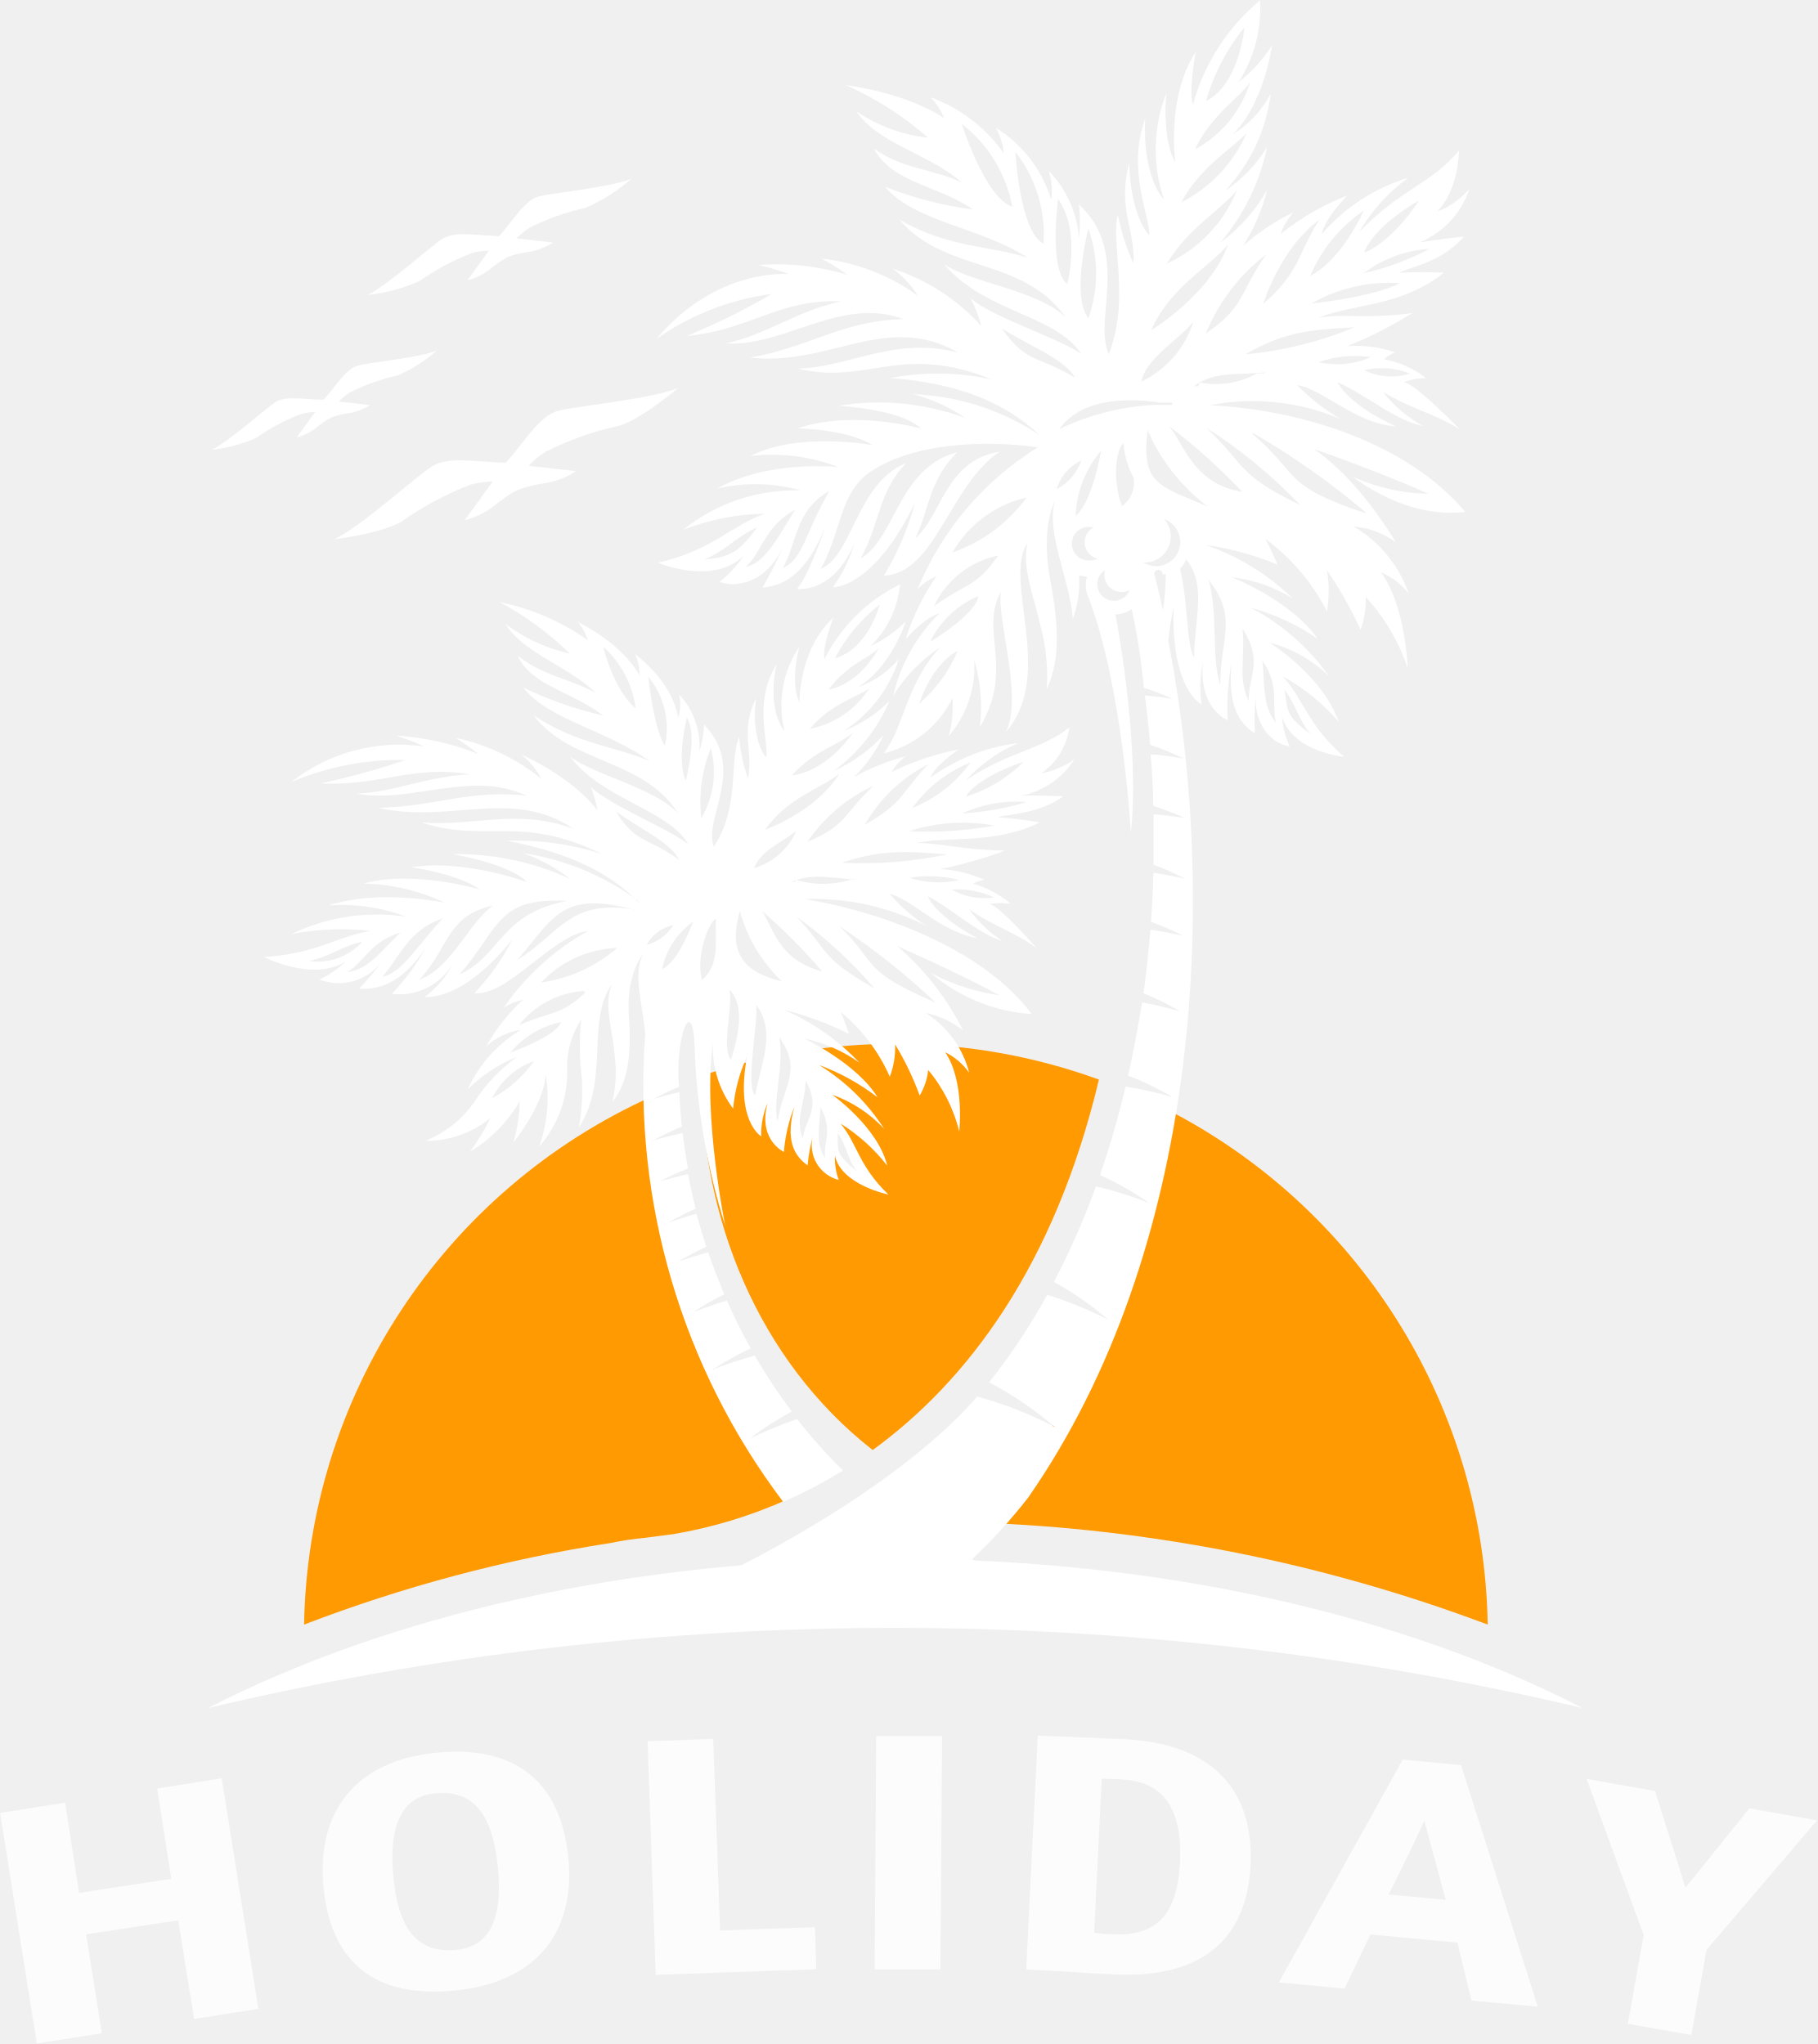
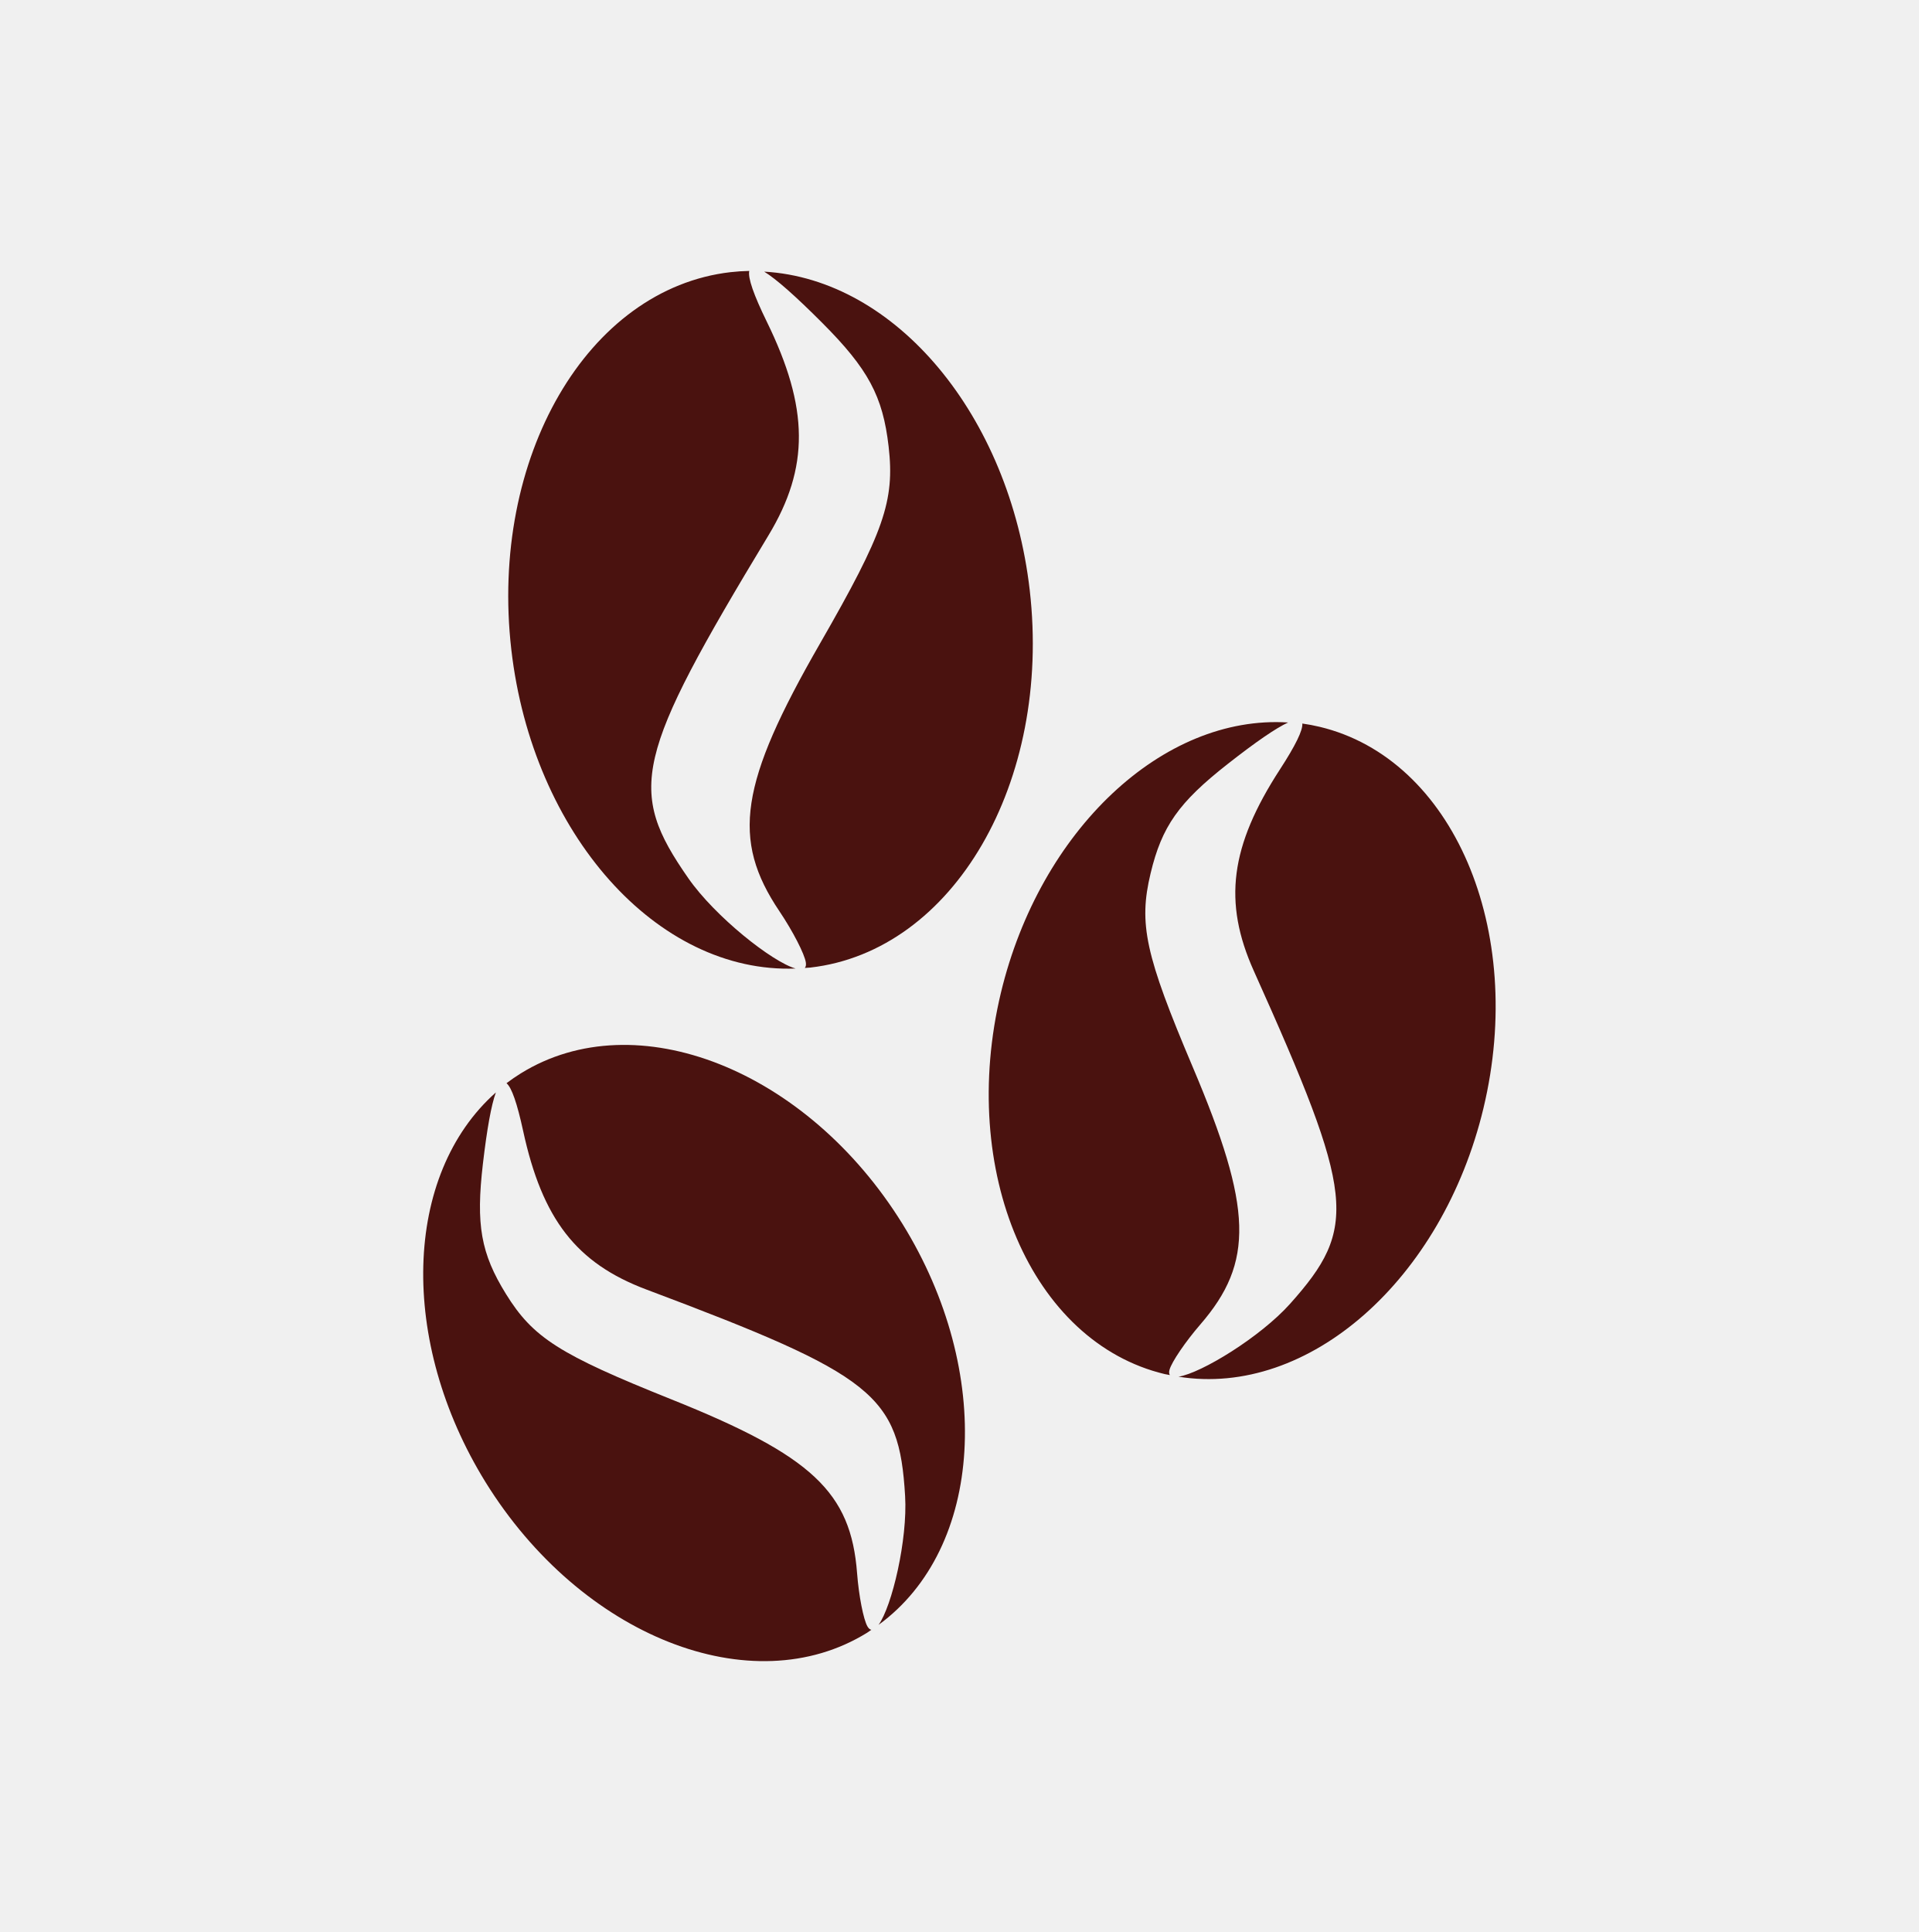
- <svg xmlns="http://www.w3.org/2000/svg" viewBox="0 0 129.6 145.77">
-   <defs>
-     <style>.a{fill:#ff9a02;}.a,.b,.c{fill-rule:evenodd;}.b{fill:#fff;}.c{fill:#fcfcfc;}</style>
-   </defs>
-   <path class="a" d="M295.83,423.33a42.34,42.34,0,0,1,14.52,2.55c-3.17,13.32-9.41,21.54-16.13,26.42C286,445.86,282,435.67,282,425.63c.52-.18,1-.35,1.57-.51l.24,1.15.57-1.38.91-.25c0,.95,0,2.26,0,2.42a6.73,6.73,0,0,0,.37,1.2l1.36-2.92-.1,3.76.44.54,1.49-3.37-.33,2.8.73,1.82.79-2.41v1.39l.31,1.85.67.31.19-2.08.5,1.64,2,1.43-1.07-2-1.33-2.62L289,423.88a42.85,42.85,0,0,1,6.84-.55Zm-7.7,32.5A33.47,33.47,0,0,1,280,458.3l-2,.26h0a21.28,21.28,0,0,0-2.46.37,106.22,106.22,0,0,0-21.86,5.82,42.11,42.11,0,0,1,24.77-37.65,43.39,43.39,0,0,0,2.4,13.89c2.8,8.74,5.88,13.09,7.38,14.84Zm27.59-27.55a42.09,42.09,0,0,1,22.35,36.47,114.62,114.62,0,0,0-36.51-7.28c11.17-11.14,14.14-29.1,14.16-29.19Z" transform="translate(-232 -348.89)" />
-   <path class="b" d="M295.83,460.06c18.91,0,36.12,4,49,10.64a212.89,212.89,0,0,0-98,0c12.86-6.6,30.07-10.64,49-10.64Z" transform="translate(-232 -348.89)" />
-   <path class="b" d="M268.08,381.89c-2.31-.07-4.15-.47-5.3.27s-5.1,4.33-6.95,5.19c0,0,3.49-.43,4.85-1.3a22.2,22.2,0,0,1,4.88-2.6,6.38,6.38,0,0,1,1.57-.22l-2,2.76a5.75,5.75,0,0,0,2.07-1,9.73,9.73,0,0,1,1.72-1.17,10.18,10.18,0,0,1,2-.48,5.62,5.62,0,0,0,2.15-.85l-3.39-.38a6.06,6.06,0,0,1,1.22-1,21.61,21.61,0,0,1,5.21-1.85c1.56-.42,4.24-2.7,4.24-2.7-1.88.78-7.19,1.28-8.52,1.62s-2.27,2-3.77,3.72Zm-.49-16.16c-1.77-.06-3.18-.37-4.06.2s-3.92,3.32-5.33,4a12.51,12.51,0,0,0,3.72-1,16.88,16.88,0,0,1,3.74-2,4.92,4.92,0,0,1,1.2-.17l-1.53,2.12a4.36,4.36,0,0,0,1.59-.78,7.35,7.35,0,0,1,1.31-.9,7.84,7.84,0,0,1,1.56-.36,4.47,4.47,0,0,0,1.64-.65l-2.6-.3a5.3,5.3,0,0,1,.94-.77,16.71,16.71,0,0,1,4-1.41,12.66,12.66,0,0,0,3.24-2.07c-1.44.6-5.51,1-6.53,1.24s-1.74,1.52-2.89,2.86Zm-12.48,11.66c-1.51,0-2.72-.31-3.47.18s-3.34,2.83-4.55,3.4a11.06,11.06,0,0,0,3.18-.85,13.68,13.68,0,0,1,3.2-1.7,3.77,3.77,0,0,1,1-.15l-1.31,1.81a3.78,3.78,0,0,0,1.36-.66,5.79,5.79,0,0,1,1.12-.77,6.07,6.07,0,0,1,1.33-.31,3.77,3.77,0,0,0,1.4-.56l-2.21-.25a3.7,3.7,0,0,1,.8-.66,14.46,14.46,0,0,1,3.41-1.21,10.67,10.67,0,0,0,2.77-1.77c-1.23.51-4.71.84-5.58,1.06s-1.48,1.3-2.47,2.44Z" transform="translate(-232 -348.89)" />
-   <path class="b" d="M303.42,372.3c1.52,1.05,4.55,2.18,5.22,3.53-2.74-1.67-3.39-.94-5.22-3.53ZM276.94,464c.31-.12.62-.22.93-.32,8-3.1,18.71-9.29,23.8-15.19a27,27,0,0,1,5.54,2.17,25.2,25.2,0,0,0-4.69-3.19,43.31,43.31,0,0,0,4.14-6.24A26.82,26.82,0,0,1,311,443a22.32,22.32,0,0,0-3.86-2.69,54.52,54.52,0,0,0,3-6.81,26.65,26.65,0,0,1,3.8,1.19,21.51,21.51,0,0,0-3.51-2,65,65,0,0,0,1.82-6.31,25.9,25.9,0,0,1,3.34.75,20,20,0,0,0-3.16-1.53c.38-1.7.71-3.45,1-5.22q1.19.21,2.7.63a20.28,20.28,0,0,0-2.6-1.29c.2-1.49.37-3,.49-4.53.7.1,1.48.25,2.35.44a19,19,0,0,0-2.31-1c.09-1.16.15-2.33.18-3.5.68.1,1.42.24,2.25.43a18.16,18.16,0,0,0-2.24-1q0-1.8,0-3.6c.67.05,1.41.14,2.24.27a18.69,18.69,0,0,0-2.26-.86c0-1.22-.1-2.44-.19-3.67.69,0,1.47.14,2.32.28A17.51,17.51,0,0,0,314,402c-.09-1.17-.22-2.34-.37-3.51.61.05,1.28.13,2,.25a17.18,17.18,0,0,0-2.08-.8,45.88,45.88,0,0,0-.86-5.61,2.11,2.11,0,0,1-1.16.38c.29,1.55,1.72,9.62,1.1,15.59,0,0-.57-10.33-3-16.74h0a2.1,2.1,0,0,1-.22-.94,2,2,0,0,1,.09-.6,1.81,1.81,0,0,1-.57-.12,7.7,7.7,0,0,1-.44,3.14c-.21-2.82-1.93-6.14-1.28-8.42,0,0-1.05,1.86-.32,5.68s.55,6-.26,7.72a13.59,13.59,0,0,0-.37-4.19c-.58-2.53-1.43-4.53-1-6.21-1.8,2.61,2,9.37-1.53,13.46,1.22-2.54-.67-8-.37-10-1.55,2.85,1,5.47-1.5,9.67a11.55,11.55,0,0,0-.4-4.78,7.62,7.62,0,0,1-1.82,5.42,7.83,7.83,0,0,0,.27-2.72,7.38,7.38,0,0,1-4.92,3.95c1.44-1.75,1.55-4.83,4-7.54a11.47,11.47,0,0,0-3.31,3.42,12.07,12.07,0,0,1,3.28-5.85s-.83.1-2.39,1.82a16.91,16.91,0,0,1,2.2-4.49,4,4,0,0,0-1.35.93A21.48,21.48,0,0,1,306,380.79c-3.75-.53-8.84-.34-11.93,1.74-2.26,1.51-2.09,4.44-3.57,6.93,2.27-.87,2.58-6.15,6.1-7.54-2,2.09-1.83,4.21-3.23,6.8,2.51-1.49,2.65-6.45,6.88-7.58-2.06,2.05-2,4.18-3,6.14,1.89-1.59,2.16-5.56,6-6.17-3.57,2.44-4.57,8.69-8.23,8.83a20.14,20.14,0,0,0,2.21-5.17c-3,6.16-5.86,6-5.86,6a9.7,9.7,0,0,0,1.55-3.16c-1.51,3.65-4.09,3.28-4.09,3.28.86-1,2-4.38,2-4.38-1.33,3.22-2.84,4.16-4.47,4.28a20.66,20.66,0,0,0,1.4-2.78c-1.3,2.65-3.46,2.75-4.47,2.38a7.43,7.43,0,0,0,1.73-1.87c-2.18,2.17-6.12.5-6.12.5,3.87-.87,5.25-2.67,7.65-3.5a16.94,16.94,0,0,0-5.86,1.16,12.83,12.83,0,0,1,8.37-2.82,11.78,11.78,0,0,0-5.93-.12c3.62-2.08,8.64-1.54,8.64-1.54a13.12,13.12,0,0,0-6.27-.79c3.49-1.77,8.73-.77,8.73-.77-1.79-1.15-5.36-1.2-5.36-1.2,3.85-1.34,8.79,0,8.79,0-1.49-1.4-5.91-1.61-5.91-1.61a17.77,17.77,0,0,1,9.1.88A12.09,12.09,0,0,0,297.1,377a17.55,17.55,0,0,1,9,2.9c-3.19-3-7.24-3.78-10.61-4.05a18,18,0,0,1,7.22.1c-6.51-2.63-8.84.42-13.82-.77,3.62-.09,6.95-2.34,11.43-1.14-5.1-2.94-9.19,1-14.84.35,4.28-.74,6.52-2.63,10.93-2.74-4.42-1.67-8.5,2-12.67,1.73,2.87-.59,4.94-2.27,8.22-3-4.47-.18-6.46,2.05-11,2.47a47.68,47.68,0,0,0,6.07-3,18.57,18.57,0,0,0-8.23,3.21c4.32-5.13,9.45-4.62,9.45-4.62a15.35,15.35,0,0,0-2.16-.65,17,17,0,0,1,6.34.71,12,12,0,0,0-1.88-1.17,14.3,14.3,0,0,1,6.89,2.65,7.19,7.19,0,0,0-1.77-1.92,14.39,14.39,0,0,1,6.3,4.09,10.54,10.54,0,0,0-.77-2c1.41,1.33,6.5,2.92,7.91,4-1.87-2.85-6.86-2.95-9.8-6.42,2,1.37,6.63,1.81,8.69,3.81-3.14-4.4-8.6-3.12-11.89-7,3.55,2.08,6.7,1.87,9.19,2.75-3.39-2.22-8.08-2.55-10.2-5.08a26.14,26.14,0,0,0,6.27,1.62c-2.56-1.77-5.74-1.87-7.06-4.34,2.16,1.51,4,1.38,6.26,2.41-2.38-2.08-5.9-2.71-7.53-5.08a11.27,11.27,0,0,0,5.13,1.89,23,23,0,0,0-5.86-3.75c4.78.69,7,2.36,7,2.36a4.67,4.67,0,0,0-.95-1.49,11,11,0,0,1,5.21,4A4.62,4.62,0,0,0,303,358a9.23,9.23,0,0,1,3.95,5.14,4.48,4.48,0,0,0-.19-2.07,7.65,7.65,0,0,1,2.17,4.82,12,12,0,0,0,0-2.42c3.7,3.45,1,8.2,2.12,10.68,1.54-3.88.13-7.9.65-9.95a15.4,15.4,0,0,0,1.12,3.51c.12-2.45-1.17-4-.31-7.17,0,0,0,3.43,1.41,5.12.2-1-1.65-4.61-.27-8.31-.19,3.85,1.07,5.53,1.34,5.76a11,11,0,0,1,.17-7.58s-.35,3.21.64,4.95c0,0-.67-4.64,1.45-7.88,0,0-.53,2.86-.19,3.74a14.69,14.69,0,0,1,4.78-7.43,9.86,9.86,0,0,1-1.51,5.81,10,10,0,0,0,2.36-2.59s-.56,4.21-2.82,6.35a7.48,7.48,0,0,0,2.73-2.91,12.32,12.32,0,0,1-3.26,6.93,10,10,0,0,0,3-3.12A15.36,15.36,0,0,1,319,366.2a12.07,12.07,0,0,0,3.34-3.76,13.36,13.36,0,0,1-1.72,4,15,15,0,0,1,3.61-2.41,4.31,4.31,0,0,0-.92,1.54,18.45,18.45,0,0,1,4.75-2.74c-1.76,1.83-1.81,2.74-1.81,2.74a13.2,13.2,0,0,1,6.15-4,12.55,12.55,0,0,0-3.49,3.87c3-3.14,5.13-3.41,7.11-5.81-.1,3.09-1.57,4.36-1.57,4.36a5.94,5.94,0,0,0,2.31-1.62,6.24,6.24,0,0,1-3.55,3.81c1.3-.23,3.18-.42,3.18-.42-1.67,1.87-3.72,2.12-4.64,2.58a31.06,31.06,0,0,1,3.2,0c-3.09,2.45-6.39,2.18-8.95,3.21,2-.32,3.12.12,6.69-.33a29.22,29.22,0,0,1-4.64,2.36,8.34,8.34,0,0,1,3.42.44,2.34,2.34,0,0,0-.79.49,7,7,0,0,1,3,1.35,4.45,4.45,0,0,0-1.59.28c.83.11,4,3.38,4,3.38-1.82-1.17-3.29-1.36-5.5-2.69a9.55,9.55,0,0,0,2.87,2.44c-2-.39-4.05-2.23-6.1-3.12,1,1.81,4.19,3.15,4.19,3.15-2.92-.19-5.2-2.66-7.07-2.95a14,14,0,0,0,3.14,2.44,16,16,0,0,0-9.37-1c6.68.32,14.18,2.78,18.22,7.61-4.17.51-7.77-2.31-8-2.5a13.63,13.63,0,0,0,5.36,1.2c-3.74-1.68-8.16-3.19-8.16-3.19,3.26,2.19,5.81,6.59,5.84,6.64h0a5.94,5.94,0,0,0-3-1.11,8.91,8.91,0,0,1,3.93,4.79,5,5,0,0,0-2-1.54c1.78,2.36,1.93,6.86,1.93,6.86a14.14,14.14,0,0,0-3-5.09,6.37,6.37,0,0,1-.36,2.35,28,28,0,0,0-2.4-4.25,8.68,8.68,0,0,1,0,2.93,14.68,14.68,0,0,0-4.39-5.17c.34.62.87,1.84.87,1.84a20.78,20.78,0,0,0-5.14-1.41,16.79,16.79,0,0,1,6.23,3.83,10.24,10.24,0,0,0-4.36-1.52s4.19,1.62,6.12,4.38a15.62,15.62,0,0,0-4.74-2.2,16.13,16.13,0,0,1,5.59,4.91,9.46,9.46,0,0,0-4.27-2.43s3.77,2.34,4.93,5.65a14.5,14.5,0,0,0-4-3.25c1.48,1.6,1.8,3.52,4.38,5.74,0,0-3.66-.33-4.43-2.86a6.34,6.34,0,0,0,.55,2.12c-.91-.13-2.51-1.08-2.42-3.6a17.89,17.89,0,0,0-.06,2.67c-1.19-.75-1.95-2.08-1.66-5.05a16.55,16.55,0,0,0-.27,4.11s-2.1-.76-1.77-4.13a8.33,8.33,0,0,0-.1,3s-2.18-1-2-6.94a21.4,21.4,0,0,0-.37,2.43c3.6,18.56,2.3,43.41-10,61.09a39.82,39.82,0,0,1-4,4.4c.83.36,1.76.73,2.74,1.08,2.32.75,5.68,1.66,9.5,2.73-5.75-.46-11.68-.7-17.75-.7-6.47,0-12.79.27-18.89.79Zm39.63-75.24a1.7,1.7,0,0,1-.44.7c.6,2.42.44,5.38,1,6.33.09-3.15.87-5.18-.55-7Zm-1.3-11Zm.15,0Zm.15,0h-1.23a17.75,17.75,0,0,0-6.81,1.73c1.68-2.4,5.38-2.16,7.12-1.89h.2l.09,0h.63Zm-5.06,3.27c-.28,1.46-.87,3.9-1.82,4.64a7.53,7.53,0,0,1,1.82-4.64Zm-1.82,4.64.13,0-.13.05v-.09Zm-32.78,21.08c1.3,1,4,2.27,4.47,3.42-2.37-1.64-3.06-1.15-4.47-3.42Zm39-14.35c-.18-.82-.37-1.62-.57-2.41a.3.3,0,1,1,.55-.15.82.82,0,0,0,.22,0,14.88,14.88,0,0,1-.2,2.58Zm-29,28.14c.19,1.06-.79,5.79-.07,6.47.47-2.49,1.5-4.53.07-6.47Zm-8.43-7.42a18.28,18.28,0,0,0-8.14-3.38,12.36,12.36,0,0,1,3.33,1.84,19.31,19.31,0,0,0-8.43-1.78s4.12.69,5.34,2c0,0-4.46-1.66-8.24-1.06,0,0,3.34.47,4.89,1.59,0,0-4.8-1.42-8.29-.43a14.47,14.47,0,0,1,5.79,1.37s-4.65-1-8.3.19a13.13,13.13,0,0,1,5.55.81,14,14,0,0,0-8.19,1.23,18.62,18.62,0,0,1,5.64-.22c-2.36.37-3.87,1.63-7.61,1.86,0,0,3.5,1.79,5.81.33a6.66,6.66,0,0,1-1.86,1.28,3.81,3.81,0,0,0,4.49-1.35,17,17,0,0,1-1.66,2c1.55.09,3.08-.47,4.72-2.87a14.84,14.84,0,0,1-2.39,3.24,4.41,4.41,0,0,0,4.36-2.17,6.69,6.69,0,0,1-2,2.38s2.62.43,6.23-4.09a15.57,15.57,0,0,1-2.7,3.83c2.39.23,5.58-4.15,8.09-4.43h0a17.88,17.88,0,0,0-6,5.47,4,4,0,0,1,1.38-.57,13.18,13.18,0,0,0-2.61,3.29,5,5,0,0,1,2.46-1.15,9.59,9.59,0,0,0-3.79,4.24,10.53,10.53,0,0,1,3.52-2.31,11.58,11.58,0,0,0-3.06,3.23,7.79,7.79,0,0,1-3.48,2.76,7.23,7.23,0,0,0,4.64-1.63,14.72,14.72,0,0,1-1.47,2.41,10,10,0,0,0,3.55-3.6,10.92,10.92,0,0,1-.45,2.95c2.4-3.1,2.3-4.9,2.3-4.9a10.26,10.26,0,0,1-.46,5.18,8,8,0,0,0,2-5.35,6.21,6.21,0,0,1,1-3.71,18.22,18.22,0,0,0,.05,4.25,15.31,15.31,0,0,1-.22,3.48c1.2-2,1.23-3.59,1.36-6.5s1-3.71,1-3.71c-.6,1.29,0,3,.19,5a9.41,9.41,0,0,1-.16,3.36c1-1.25,1.4-3,1.18-6.08s1-4.46,1-4.46c-.74,1.45,0,3.68.16,5.7A49.33,49.33,0,0,0,287.84,456a33.59,33.59,0,0,0,4.26-2.24,36.91,36.91,0,0,1-3.27-3.67,31,31,0,0,0-3.37,1.39,21.66,21.66,0,0,1,3-1.92,38.75,38.75,0,0,1-2.65-4,30.91,30.91,0,0,0-3,1,22.27,22.27,0,0,1,2.72-1.51,37.34,37.34,0,0,1-1.7-3.41c-.72.21-1.52.49-2.42.83a20.57,20.57,0,0,1,2.23-1.27c-.42-1-.81-2-1.15-3-.64.18-1.35.39-2.13.66a21.1,21.1,0,0,1,2-1.06c-.26-.77-.49-1.56-.7-2.35-.62.17-1.29.38-2,.63a18.84,18.84,0,0,1,1.94-1c-.21-.81-.39-1.63-.55-2.46-.61.14-1.29.31-2,.52a21.33,21.33,0,0,1,2-.92c-.15-.84-.28-1.68-.38-2.53-.64.14-1.35.31-2.13.54a21.47,21.47,0,0,1,2.08-1c-.09-.81-.15-1.63-.19-2.45q-.84.19-1.83.48a17.53,17.53,0,0,1,1.81-.86c-.32-3.61,1.09-7.16,1.14-2.13a48.21,48.21,0,0,0,2.16,12.05s-1.62-7.89-.88-13a7.26,7.26,0,0,0,1.44,4.63,11.57,11.57,0,0,1,1-3.75c-.88,4.64,1,5.73,1,5.73a5.65,5.65,0,0,1,.46-2.38c-.72,2.63,1.16,3.49,1.16,3.49a11.17,11.17,0,0,1,.75-3.23c-.64,2.32-.08,3.46.94,4.19a12.27,12.27,0,0,1,.38-2.1,2.56,2.56,0,0,0,1.84,3.14,4.46,4.46,0,0,1-.27-1.74c.43,2.09,3.81,2.78,3.81,2.78-2.14-2.06-2.21-3.62-3.41-5.06a12.84,12.84,0,0,1,3.33,3c-.68-2.76-3.93-5.06-3.93-5.06a9.21,9.21,0,0,1,3.71,2.44,14.48,14.48,0,0,0-4.65-4.56,15.64,15.64,0,0,1,4.18,2.31c-1.48-2.42-5.21-4.19-5.21-4.19a10.54,10.54,0,0,1,3.91,1.71,16.4,16.4,0,0,0-5.39-3.77,22.53,22.53,0,0,1,4.66,1.73s-.35-1-.59-1.56a12.41,12.41,0,0,1,3.49,4.61,5.91,5.91,0,0,0,.38-2.31,20.65,20.65,0,0,1,1.75,3.65,4.55,4.55,0,0,0,.61-1.82,10.81,10.81,0,0,1,2.21,4.39s.41-3.58-1-5.66a4.63,4.63,0,0,1,1.71,1.46,7.12,7.12,0,0,0-3.1-4.26,6.23,6.23,0,0,1,2.66,1.24h0a19.32,19.32,0,0,0-4.68-6s4,1.72,7.27,3.5a14.9,14.9,0,0,1-4.88-1.59,12.27,12.27,0,0,0,7.19,2.93c-3.2-4.31-9.94-7.15-16.17-8.2a17.62,17.62,0,0,1,8.67,1.92,12.56,12.56,0,0,1-2.65-2.31c1.72.46,3.55,2.68,6.28,3.18,0,0-2.84-1.44-3.55-3,1.81.94,3.52,2.65,5.34,3.2a8.56,8.56,0,0,1-2.39-2.27c1.91,1.3,3.26,1.63,4.82,2.78,0,0-2.6-3-3.37-3.16a5,5,0,0,1,1.53,0,7.15,7.15,0,0,0-2.69-1.44,2.33,2.33,0,0,1,.8-.28,8.83,8.83,0,0,0-3.15-.76,30.47,30.47,0,0,0,4.64-1.32c-3.41-.07-4.38-.54-6.32-.54,2.53-.51,5.6.1,8.79-1.47,0,0-1.52-.27-3-.37.92-.26,2.87-.21,4.67-1.49,0,0-1.8-.08-3-.05a5.8,5.8,0,0,0,3.79-2.59,5.81,5.81,0,0,1-2.36,1,4.7,4.7,0,0,0,2-3.27c-2.15,1.67-4.17,1.63-7.37,3.76a11,11,0,0,1,3.73-2.65,13.47,13.47,0,0,0-6.25,2.46s.15-.72,2-2a19.16,19.16,0,0,0-4.78,1.6,3.48,3.48,0,0,1,1-1.11,15.5,15.5,0,0,0-3.68,1.48,10.26,10.26,0,0,0,2.11-3,11,11,0,0,1-3.59,2.58,12,12,0,0,0,4-5,9.35,9.35,0,0,1-3.23,2.11,9.47,9.47,0,0,0,3.9-5.1,6.87,6.87,0,0,1-2.92,2c2.39-1.43,3.42-4.69,3.42-4.69a9.06,9.06,0,0,1-2.53,1.77,7.06,7.06,0,0,0,2.12-4.42,12,12,0,0,0-5.38,5.31c-.22-.74.63-2.94.63-2.94C288.92,395.23,289,399,289,399c-.72-1.5,0-4,0-4a7.5,7.5,0,0,0-1.07,6c-.23-.21-1.21-1.69-.57-4.72-1.74,2.77-.44,5.84-.75,6.62-1.15-1.51-.7-4.22-.7-4.22-1.19,2.39-.17,3.79-.58,5.71a11,11,0,0,1-.63-2.92c-.73,1.57.1,4.92-1.81,7.81-.75-2.1,2.36-5.54-.69-8.71a7.77,7.77,0,0,1-.33,1.91,5.49,5.49,0,0,0-1.45-4.07,3.11,3.11,0,0,1-.07,1.66s-.19-2.29-3.08-4.54a3.22,3.22,0,0,1,.32,1.52s-1-2.09-4.4-3.81a3.55,3.55,0,0,1,.71,1.3,16.64,16.64,0,0,0-6.27-2.71,22.15,22.15,0,0,1,5,3.67,11.73,11.73,0,0,1-4.58-2.11c1.24,2.07,4.47,3,6.44,4.92-2-1.08-3.73-1.2-5.57-2.65.93,2.12,3.91,2.57,6.1,4.27a27.81,27.81,0,0,1-5.7-2c1.69,2.25,6.05,3.08,9,5.24-2.23-1-5.21-1.2-8.29-3.28,2.61,3.48,7.89,3.11,10.31,7-1.7-1.83-6-2.73-7.7-4.05,2.34,3.1,7,3.77,8.42,6.25-1.2-1-5.78-2.87-6.94-4.09a7.93,7.93,0,0,1,.48,1.7s-1.41-2.13-5.42-4a6,6,0,0,1,1.43,1.74,14.54,14.54,0,0,0-6.14-2.93,11.8,11.8,0,0,1,1.62,1.15,18.85,18.85,0,0,0-5.87-1.31,15.66,15.66,0,0,1,2,.77,12.41,12.41,0,0,0-9.43,2.53,19.87,19.87,0,0,1,8.11-1.56,51,51,0,0,1-6.06,1.67c4.34.21,6.48-1.33,10.65-.65-3.15.17-5.3,1.26-8.07,1.38,3.88.73,8.16-1.71,12.1.14-4.15-.44-6.49.79-10.58.87,5.22,1.16,9.53-1.45,13.95,1.49-4.05-1.49-7.45-.1-10.85-.46,4.52,1.54,7.08-.6,12.86,2.26a19.88,19.88,0,0,0-6.75-.94c3.12.61,6.83,1.7,9.46,4.47Zm-.2.64h0c-4.69-.79-5.34,1.7-8.41,3.6,2.6-3,3.16-5,8.38-3.58l0,0Zm4.14.86c-.44,1.12-1.23,2.91-2.21,3.39a5.44,5.44,0,0,1,2.21-3.39Zm2.59,4.85c.26,1.34-.6,4.1.1,5,.49-1.52,1.07-3.8-.1-5Zm-4-4.6a3.22,3.22,0,0,1-1.91,1.41,2.76,2.76,0,0,1,1.91-1.41Zm-4,1.62a10.58,10.58,0,0,1-5.43,2.47,7.83,7.83,0,0,1,5.43-2.47Zm-5.93,8.07a5.39,5.39,0,0,0-3,2.66,8.78,8.78,0,0,0,3-2.66Zm3.52-5A6.44,6.44,0,0,0,269,422c2.33-1,3-.69,4.72-2.31ZM272,421.78a6.4,6.4,0,0,0-3.62,2.18s3.35-1.2,3.62-2.18Zm10.05-3c-.46-1.64.47-4.16,1-4.36-.09,1.51.32,3.24-1,4.36Zm2.7-4.9a11,11,0,0,0,3,5c-2.61-.63-3.9-1.93-3-5Zm2.69,15c.39-2.6,1.81-3.67.12-6,.38,2-.5,4.41-.12,6Zm2-2.94c-.06,1.73-.76,2.7-.21,4.15.16-1.39,1.35-2.11.21-4.15Zm1.05,1.92c0,1.23-.44,2.53.37,3.66-.26-.95.61-2-.37-3.66Zm1.24,1.83c0,1.32-.16,1.47,1.38,2.76-.71-.92-.67-1.69-1.38-2.76Zm-5.42-15.85a39.86,39.86,0,0,1,4.31,4.33c-3.15-.84-3.47-3.11-4.31-4.33Zm2.46.41a31.67,31.67,0,0,1,5.59,5.14c-4-2.28-3.21-2.65-5.59-5.14Zm3.06.68a50.41,50.41,0,0,1,6.9,5.48l-.11-.06c-5.33-2.3-3.94-2.67-6.79-5.42Zm-3.11-3.3a6.73,6.73,0,0,0,3.92,0h.68c-1.78-.06-3.35-.53-4.89.15h.21l.08,0Zm8.12-.14a8.67,8.67,0,0,1,3.55.16,6.75,6.75,0,0,1-3.55-.16Zm3,.84a6.13,6.13,0,0,1,3.05.57,4.86,4.86,0,0,1-3.05-.57Zm-32.69,1.14c-3.33.74-3.08,2.95-5.26,5.29,2.27-.8,3.53-4.06,5.26-5.29Zm-2.4,4.92c2.95-1.32,2.89-4.34,7.68-5.25-5.06-.29-4.82,2-7.68,5.25Zm-1.18-4c-2,2.15-2.89,3.87-4.31,4.16,1.16-1.28,1.87-3.39,4.31-4.16Zm-3,1c-1.14,1-2.31,2.75-3.82,2.81,1.19-.63,1.62-2.17,3.82-2.81Zm-2.74.66a4.23,4.23,0,0,1-3.82,1.37c1.45-.27,2.22-1,3.82-1.37Zm30.93-7.88c-1.17.88-2.51,1.39-3,2.64a4.72,4.72,0,0,0,3-2.64Zm8.05,0a26.88,26.88,0,0,0,6.09-.4,12.31,12.31,0,0,0-6.09.4Zm3.79-1.27a20.33,20.33,0,0,0,4.6-.81,9.27,9.27,0,0,0-4.6.81ZM292,410.42a29.44,29.44,0,0,0,7.55-.6c-2.94-.22-4.64-.37-7.55.6Zm-10-3.18a6.56,6.56,0,0,0,.68-5,10.29,10.29,0,0,0-.68,5Zm-1.11-2.68s.88-3.2.08-4.5c0,0-.76,3-.08,4.5Zm-1.49-2.48a5.75,5.75,0,0,0-1.18-4.93s.37,3.66,1.18,4.93Zm-2.08-2.71A7.17,7.17,0,0,0,275,395s.71,3,2.26,4.36Zm14.52,4.69c-1.36,1.1-3.7,1.72-5.29,4,0,0,3.62-1.27,5.29-4Zm-2.27,4.86c2.87-1.2,2.56-2,4.72-4a11.63,11.63,0,0,0-4.72,4Zm11.29-3.22s.6-1.29,4.13-2.49a9.94,9.94,0,0,1-4.13,2.49Zm-7.2,2a10.94,10.94,0,0,1,4.53-4.31c-1.84,1.87-1.7,2.75-4.53,4.31Zm3.39-1.19a9.35,9.35,0,0,1,4.14-3.24,9.38,9.38,0,0,1-4.14,3.24ZM294.73,392a11.85,11.85,0,0,0-3.2,3.82s2.11-.31,3.2-3.82Zm-1.9,9.13c-1.05.92-2.69,1.21-4.37,3.05,0,0,2.24-.06,4.37-3.05Zm1.15-3.15c-.57.5-2.77,1.07-4.23,2.89a6.55,6.55,0,0,0,4.23-2.89Zm.67-2.86c-.65.68-2.26,1.16-3.57,2.94,0,0,2-.19,3.57-2.94Zm15.08-8.63.26,0a1.21,1.21,0,0,0-.66,1.07,1.19,1.19,0,0,0,.95,1.17,1.14,1.14,0,0,1-.55.13,1.2,1.2,0,1,1,0-2.39Zm2.8,4.49a1.19,1.19,0,1,1-1.74-1.44,1.27,1.27,0,0,0-.05.34,1.23,1.23,0,0,0,1.24,1.23,1.12,1.12,0,0,0,.55-.13Zm2.47-5.07a1.73,1.73,0,0,1-.57,3.36,1.78,1.78,0,0,1-.91-.26h.09a1.86,1.86,0,0,0,1.86-1.86,1.89,1.89,0,0,0-.47-1.24Zm-5.9-4.18a3.69,3.69,0,0,1-1.76,2.05,3.23,3.23,0,0,1,1.76-2.05Zm-3.91,2.64a11,11,0,0,1-5.28,3.92,8.18,8.18,0,0,1,5.28-3.92Zm-4.91,10.94s-1.73.76-2.74,3.76a10.1,10.1,0,0,0,2.74-3.76Zm2.88-6.8a6.52,6.52,0,0,0-4.57,3.61c2.27-1.65,3-1.32,4.57-3.61Zm-1.41,2.89a6.78,6.78,0,0,0-3.44,3.27s3.32-2,3.44-3.27ZM312,385c-.74-2-.39-4.17.1-4.49a6.34,6.34,0,0,0,.73,2.47,2.08,2.08,0,0,1-.83,2Zm1.82-5.43a13.62,13.62,0,0,0,4.28,5.44c-3.42-1.48-4.76-1.53-4.28-5.44ZM319,397.73c0-3.29,1.3-4.83-.84-7.5.71,2.38.18,5.54.84,7.5Zm1.59-4c.21,2.14-.36,3.45.44,5.17-.05-1.74,1.08-2.83-.44-5.17ZM322,396c.2,1.52-.06,3.2,1,4.47-.41-1.14.32-2.62-1-4.47Zm1.58,2.07c.26,1.63.08,1.85,1.89,3.2-.89-1-1-2-1.89-3.2Zm-8.21-18.78a43.59,43.59,0,0,1,5.21,4.68c-3.43-.54-4.13-3.31-5.21-4.68Zm2.65.12a35.31,35.31,0,0,1,6.67,5.49c-4.56-2.19-3.79-2.78-6.67-5.49Zm3.31.36a54.42,54.42,0,0,1,8.09,5.7l-.13,0c-5.94-2-4.55-2.69-8-5.65Zm-3.79-3.6a6.05,6.05,0,0,0,4.1-.66h0l.05,0h.07l0,0h.28l.07,0h0l.09-.07h0c-1.87.22-3.59-.12-5.09,1h.32Zm8.47-1.45a7.74,7.74,0,0,1,3.73-.36,6,6,0,0,1-3.73.36Zm3.24.57a5.52,5.52,0,0,1,3.28.24,4.4,4.4,0,0,1-3.28-.24Zm-38.11,8.61c-1.76,3-1.88,4.9-3.32,5.49,1-1.77.89-4.15,3.32-5.49Zm-2.43,1.34c-1,1.45-2,3.77-3.54,4.08,1.14-1,1.34-2.93,3.54-4.08ZM286,386.48c-1.16,1.55-1.72,2.16-3.78,2.3,1.48-.57,2.17-1.55,3.78-2.3Zm31.08-14.63c-1.08,1.29-3.4,2.63-3.71,4.26a7.1,7.1,0,0,0,3.71-4.26Zm8.41-1.31s4.49-.47,6.31-1.46a11.18,11.18,0,0,0-6.31,1.46Zm3.75-2.17a18.58,18.58,0,0,0,4.68-1.73,8.54,8.54,0,0,0-4.68,1.73Zm-8.45,5.79a27,27,0,0,0,7.8-1.93c-3.12.18-4.92.27-7.8,1.93Zm-11.19-2.58a9.57,9.57,0,0,0,0-6.39s-1.26,4.78,0,6.39Zm-1.51-2.43s1-3.72-.65-6.07c0,0-.68,5,.65,6.07Zm-1.69-2.88a9.57,9.57,0,0,0-2-6.55s.27,5.64,2,6.55Zm-2.23-2.64a9.64,9.64,0,0,0-3.6-5.9s1.66,5.25,3.6,5.9Zm15.4,2.67c-1.25,1.58-4.18,3.08-5.48,6.13,0,0,4.17-2.5,5.48-6.13Zm-1.6,6.38c2.81-1.94,2.36-2.85,4.3-5.64a13.51,13.51,0,0,0-4.3,5.64Zm11.29-5.77s.43-1.69,3.92-3.73c0,0-1.82,2.9-3.92,3.73Zm-7.2,3.66s1.23-4,4-6c-1.63,2.6-1.35,3.67-4,6Zm3.35-2a10.76,10.76,0,0,1,3.82-4.66s-1.49,3.45-3.82,4.66Zm-4.68-17.73a14.68,14.68,0,0,0-2.74,5.24s2.15-.73,2.74-5.24Zm-.53,11.6c-1,1.31-3.5,2.7-5,5.25a9.84,9.84,0,0,0,5-5.25Zm.69-4.08c-.51.71-3.41,2.46-4.65,4.95a10.07,10.07,0,0,0,4.65-4.95Zm.25-3.65c-.57,1-2.85,2.42-3.94,4.83a8.16,8.16,0,0,0,3.94-4.83Z" transform="translate(-232 -348.89)" />
-   <path class="c" d="M245.82,492.88l4.6-.73-2.61-16.44-4.6.73,1,6.44-6.57,1-1-6.43-4.63.73,2.61,16.44,4.64-.73-1.12-7.05,6.57-1,1.12,7Zm17.37-19c-6.06.57-8.61,4.43-8.13,9.55s3.37,8,9.35,7.42,8.59-4.31,8.12-9.4-3.39-8.13-9.34-7.57Zm-.13,2.9c3.06-.29,4.14,2.08,4.45,5.39.32,3.47-.54,5.55-3,5.78-3.09.29-4.16-2-4.47-5.26-.32-3.5.53-5.68,3-5.91Zm15.69,12.95,11.45-.4-.1-3-6.76.23-.49-13.66-4.68.17.58,16.63Zm15.61-.39,4.69,0,.12-16.64-4.7,0-.11,16.64Zm10.81,0c2.78.14,4.08.25,6.24.36,6.45.32,9.5-2.68,9.75-7.77s-2.42-8.63-8.84-9c-2.1-.1-5.79-.24-6.33-.26l-.82,16.62ZM312,475.8c3,.15,4.31,2.13,4.13,5.91-.17,3.29-1.35,5.28-4.67,5.12-.68,0-1-.05-1.45-.1l.54-11,1.45.05Zm11.22,14.47,4.64.44,1.85-3.86,6.2.58,1,4.13,4.73.44-5.47-17.23-4.16-.39-8.83,15.89ZM331,484c.94-1.82,2-4.06,2.55-5.27.32,1.24,1,3.67,1.53,5.65L331,484Zm17,9.21,4.59.81,1.08-6.07,7.88-9.24-4.82-.86-4.56,5.66L350,476.62l-4.88-.87,4.07,11.14-1.12,6.29Z" transform="translate(-232 -348.89)" />
+ <svg xmlns="http://www.w3.org/2000/svg" width="45.371mm" height="45.686mm" viewBox="0 0 160.762 161.879" id="svg3406" version="1.1">
+   <defs id="defs3408" />
+   <g id="layer1" transform="translate(-96.76194,-468.5656)">
+     <g id="g4958" transform="translate(-197.2017,-125.9243)">
+       <path id="path4416" d="m 337.606,684.42 a 27.561,20.545 58.252 0 0 -1.207,0.83 c 0.431,0.354 0.892,1.683 1.392,3.989 1.606,7.409 4.466,11.094 10.322,13.295 19.134,7.191 21.177,8.82 21.682,17.295 0.219,3.663 -1.099,9.256 -2.226,10.807 a 27.561,20.545 58.252 0 0 2.011,-33.589 27.561,20.545 58.252 0 0 -31.974,-12.626 z m -2.096,1.603 a 27.561,20.545 58.252 0 0 -0.873,32.645 27.561,20.545 58.252 0 0 31.973,12.627 27.561,20.545 58.252 0 0 0.36,-0.247 c -0.118,-0.019 -0.229,-0.11 -0.33,-0.283 -0.335,-0.576 -0.725,-2.581 -0.868,-4.454 -0.517,-6.802 -3.776,-9.852 -15.565,-14.574 -9.389,-3.76 -11.586,-5.162 -13.854,-8.828 -2.104,-3.401 -2.528,-5.796 -1.93,-10.917 0.344,-2.94 0.703,-4.924 1.086,-5.968 z" style="opacity:1;fill:#4a120f;fill-opacity:1;stroke:none;stroke-width:2;stroke-linecap:round;stroke-linejoin:round;stroke-miterlimit:4;stroke-dasharray:none;stroke-dashoffset:0;stroke-opacity:1" />
+       <path style="opacity:1;fill:#4a120f;fill-opacity:1;stroke:none;stroke-width:2;stroke-linecap:round;stroke-linejoin:round;stroke-miterlimit:4;stroke-dasharray:none;stroke-dashoffset:0;stroke-opacity:1" d="m 404.53,655.389 a 20.785,27.883 13.466 0 0 -1.456,-0.275 c 0.053,0.561 -0.573,1.84 -1.873,3.842 -4.175,6.433 -4.783,11.113 -2.19,16.886 8.473,18.864 8.759,21.491 3.034,27.895 -2.474,2.768 -7.429,5.808 -9.346,6.104 a 20.785,27.883 13.466 0 0 25.551,-22.495 20.785,27.883 13.466 0 0 -13.721,-31.957 z m -2.645,-0.363 a 20.785,27.883 13.466 0 0 -24.062,22.639 20.785,27.883 13.466 0 0 13.721,31.957 20.785,27.883 13.466 0 0 0.434,0.082 c -0.07,-0.098 -0.084,-0.243 -0.031,-0.439 0.175,-0.651 1.336,-2.36 2.58,-3.797 4.516,-5.219 4.383,-9.733 -0.629,-21.563 -3.991,-9.421 -4.551,-11.998 -3.535,-16.24 0.942,-3.935 2.36,-5.946 6.464,-9.166 2.356,-1.849 4.036,-3.004 5.059,-3.474 z" id="path4419" />
+       <path style="opacity:1;fill:#4a120f;fill-opacity:1;stroke:none;stroke-width:2;stroke-linecap:round;stroke-linejoin:round;stroke-miterlimit:4;stroke-dasharray:none;stroke-dashoffset:0;stroke-opacity:1" d="m 355.184,617.293 a 29.324,21.86 83.468 0 1 1.555,-0.102 c -0.127,0.579 0.365,1.994 1.467,4.249 3.542,7.246 3.582,12.209 0.142,17.907 -11.241,18.618 -11.873,21.325 -6.71,28.736 2.232,3.203 7.018,7.006 8.983,7.559 a 29.324,21.86 83.468 0 1 -23.819,-26.729 29.324,21.86 83.468 0 1 18.382,-31.621 z m 2.807,-0.043 a 29.324,21.86 83.468 0 1 22.246,26.69 29.324,21.86 83.468 0 1 -18.382,31.621 29.324,21.86 83.468 0 1 -0.464,0.031 c 0.086,-0.094 0.119,-0.243 0.088,-0.454 -0.1,-0.702 -1.096,-2.634 -2.211,-4.292 -4.052,-6.022 -3.34,-10.717 3.394,-22.431 5.363,-9.329 6.274,-11.948 5.753,-16.505 -0.484,-4.228 -1.709,-6.507 -5.584,-10.39 -2.225,-2.229 -3.832,-3.649 -4.84,-4.269 z" id="path4421" />
+     </g>
+   </g>
</svg>
